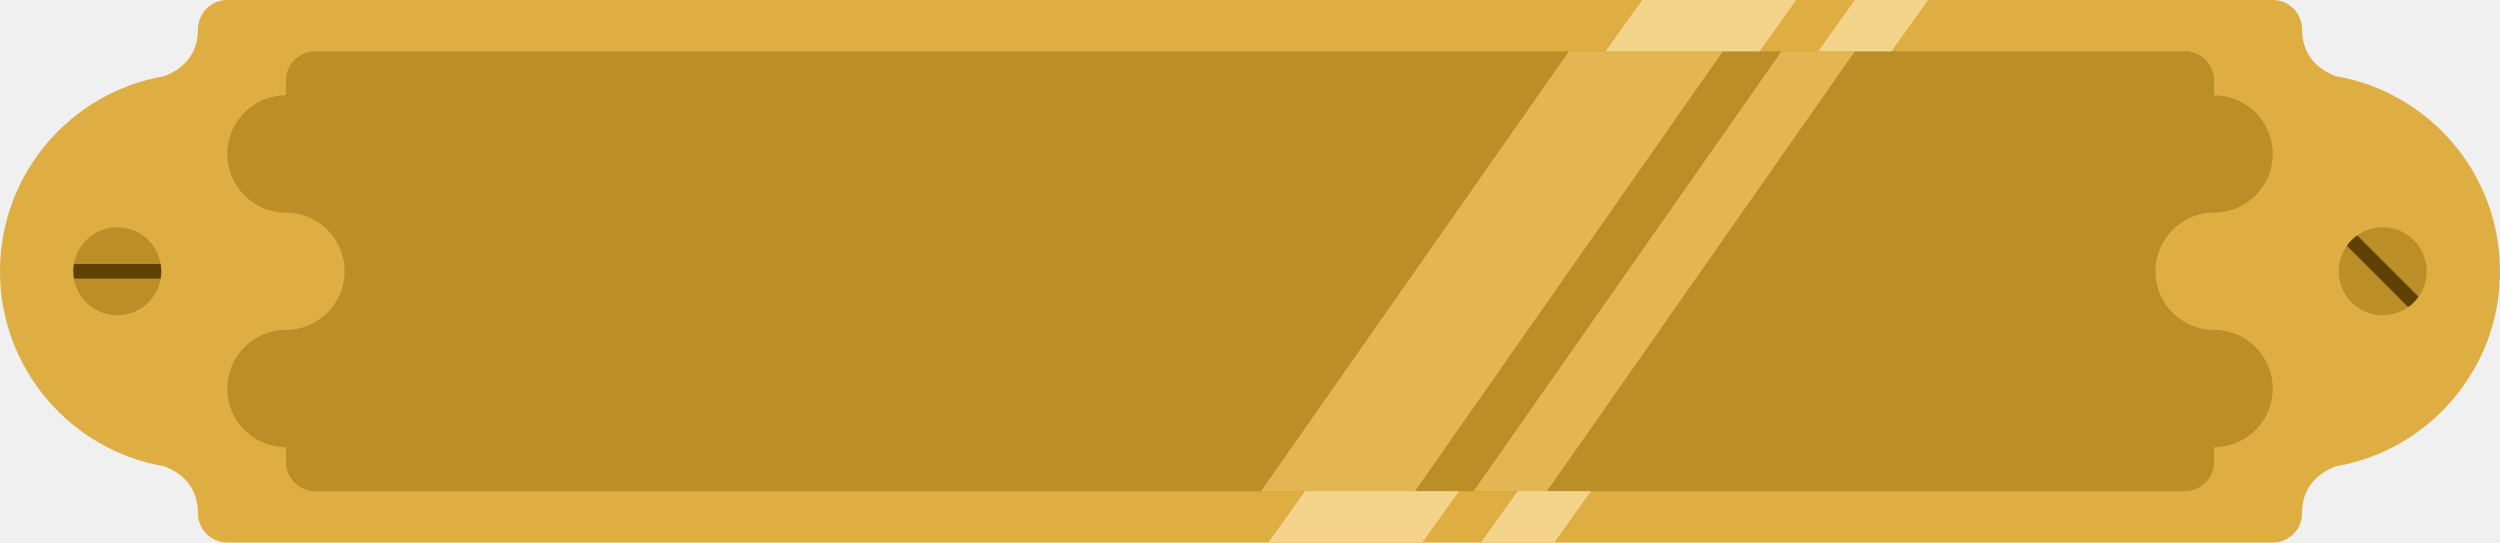
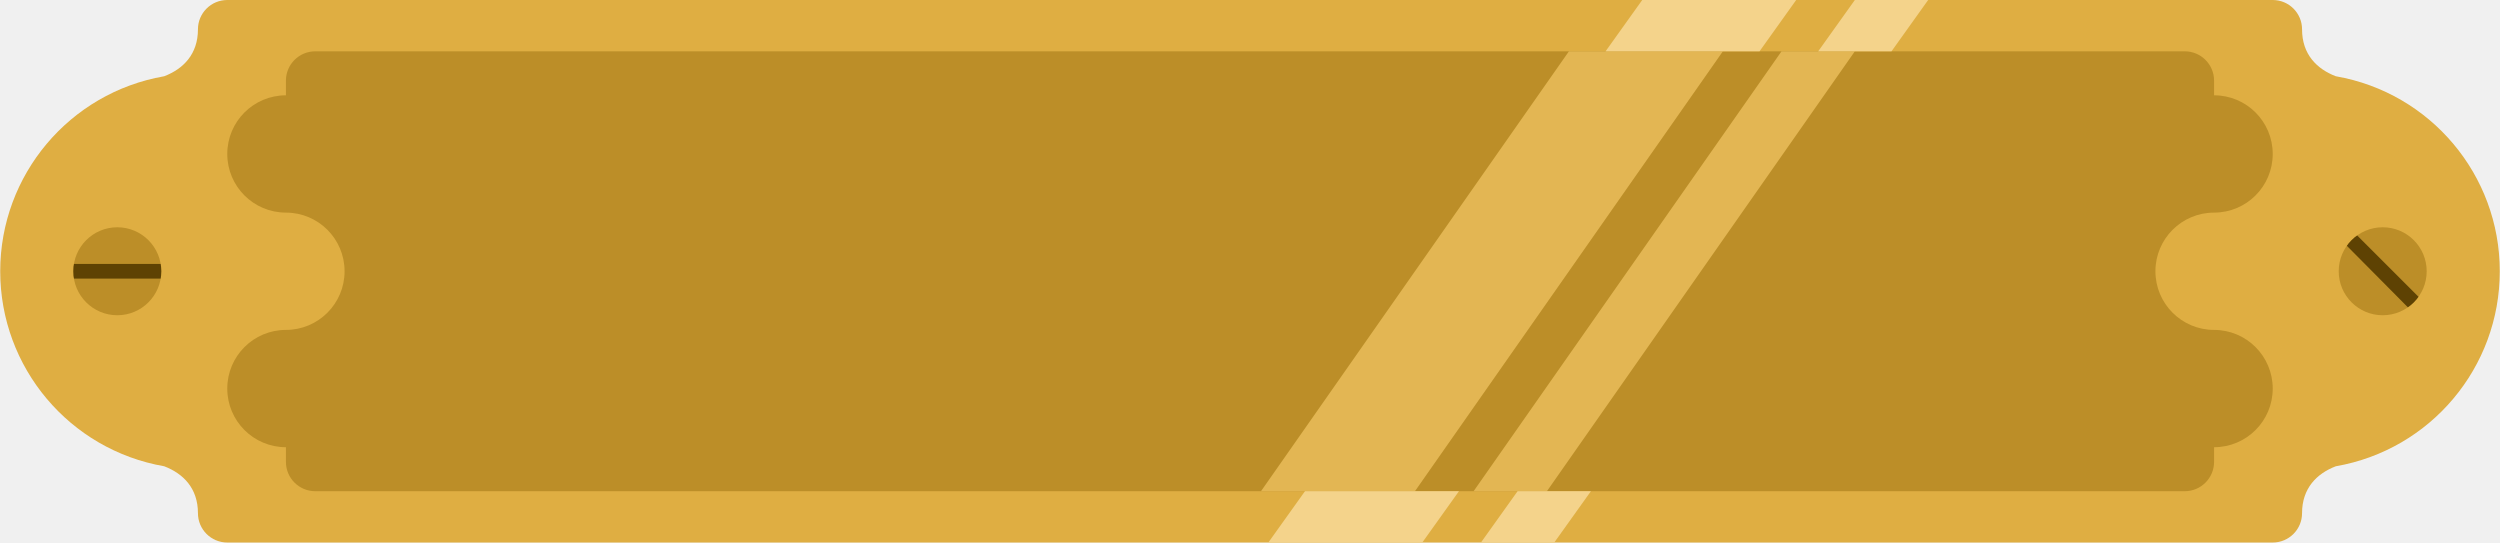
- <svg xmlns="http://www.w3.org/2000/svg" width="341" height="74" viewBox="0 0 341 74" fill="none">
-   <path fill-rule="evenodd" clip-rule="evenodd" d="M86 0H31C28.791 0 27 1.791 27 4C27 7.444 24.95 9.423 22.42 10.387C9.69 12.562 0 23.65 0 37C0 50.35 9.69 61.438 22.42 63.613C24.95 64.577 27 66.556 27 70C27 72.209 28.791 74 31 74H86H255H310C312.209 74 314 72.209 314 70C314 66.556 316.05 64.577 318.58 63.613C331.31 61.438 341 50.35 341 37C341 23.65 331.31 12.562 318.58 10.387C316.05 9.423 314 7.444 314 4C314 1.791 312.209 0 310 0H255H86Z" fill="#DFAE42" />
-   <path fill-rule="evenodd" clip-rule="evenodd" d="M86 7H43C40.791 7 39 8.791 39 11V13C34.582 13 31 16.582 31 21C31 25.418 34.582 29 39 29C43.418 29 47 32.582 47 37C47 41.418 43.418 45 39 45C34.582 45 31 48.582 31 53C31 57.418 34.582 61 39 61V63C39 65.209 40.791 67 43 67H86H255H298C300.209 67 302 65.209 302 63V61C306.418 61 310 57.418 310 53C310 48.582 306.418 45 302 45C297.582 45 294 41.418 294 37C294 32.582 297.582 29 302 29C306.418 29 310 25.418 310 21C310 16.582 306.418 13 302 13V11C302 8.791 300.209 7 298 7H255H86Z" fill="#BC8E28" />
-   <path d="M214 7L172 67H193L235 7H214Z" fill="#E3B653" />
-   <path d="M243 7L201 67H211L253 7H243Z" fill="#E3B653" />
-   <path d="M224 0L219 7H240L245 0H224Z" fill="#F4D38B" />
-   <path d="M253 0L248 7H258L263 0H253Z" fill="#F4D38B" />
-   <path d="M178 67L173 74H194L199 67H178Z" fill="#F4D38B" />
-   <path d="M207 67L202 74H212L217 67H207Z" fill="#F4D38B" />
-   <g clip-path="url(#clip0_884_6377)">
-     <rect x="319" y="31" width="12" height="12" rx="6" fill="#BC8E28" />
-     <rect x="317.93" y="31.343" width="2" height="18" transform="rotate(-45 317.93 31.3433)" fill="#5E4203" />
+ <svg xmlns="http://www.w3.org/2000/svg" width="341" height="74" fill="none">
+   <path fill="#DFAE42" fill-rule="evenodd" d="M86 0H31a4 4 0 0 0-4 4c0 3.4-2 5.4-4.6 6.4a27 27 0 0 0 0 53.2c2.6 1 4.6 3 4.6 6.4a4 4 0 0 0 4 4h279a4 4 0 0 0 4-4c0-3.4 2-5.4 4.6-6.4a27 27 0 0 0 0-53.2c-2.6-1-4.6-3-4.6-6.4a4 4 0 0 0-4-4H86Z" clip-rule="evenodd" />
+   <path fill="#BC8E28" fill-rule="evenodd" d="M86 7H43a4 4 0 0 0-4 4v2a8 8 0 1 0 0 16 8 8 0 1 1 0 16 8 8 0 1 0 0 16v2a4 4 0 0 0 4 4h255a4 4 0 0 0 4-4v-2a8 8 0 0 0 0-16 8 8 0 0 1 0-16 8 8 0 0 0 0-16v-2a4 4 0 0 0-4-4H86Z" clip-rule="evenodd" />
+   <path fill="#E3B653" d="m214 7-42 60h21l42-60h-21ZM243 7l-42 60h10l42-60h-10Z" />
+   <path fill="#F4D38B" d="m224 0-5 7h21l5-7h-21ZM253 0l-5 7h10l5-7h-10ZM178 67l-5 7h21l5-7h-21ZM207 67l-5 7h10l5-7h-10Z" />
+   <g clip-path="url(#a)">
+     <rect width="12" height="12" x="319" y="31" fill="#BC8E28" rx="6" />
+     <path fill="#5E4203" d="m317.9 31.3 1.4-1.4L332 42.6l-1.4 1.5z" />
  </g>
-   <g clip-path="url(#clip1_884_6377)">
-     <rect x="10" y="31" width="12" height="12" rx="6" fill="#BC8E28" />
-     <rect x="25" y="35.999" width="2" height="18" transform="rotate(90 25 35.9995)" fill="#5E4203" />
+   <g clip-path="url(#b)">
+     <rect width="12" height="12" x="10" y="31" fill="#BC8E28" rx="6" />
+     <path fill="#5E4203" d="M25 36v2H7v-2z" />
  </g>
  <defs>
-     <clipPath id="clip0_884_6377">
-       <rect x="319" y="31" width="12" height="12" rx="6" fill="white" />
+     <clipPath id="a">
+       <rect width="12" height="12" x="319" y="31" fill="#fff" rx="6" />
    </clipPath>
-     <clipPath id="clip1_884_6377">
-       <rect x="10" y="31" width="12" height="12" rx="6" fill="white" />
+     <clipPath id="b">
+       <rect width="12" height="12" x="10" y="31" fill="#fff" rx="6" />
    </clipPath>
  </defs>
</svg>
